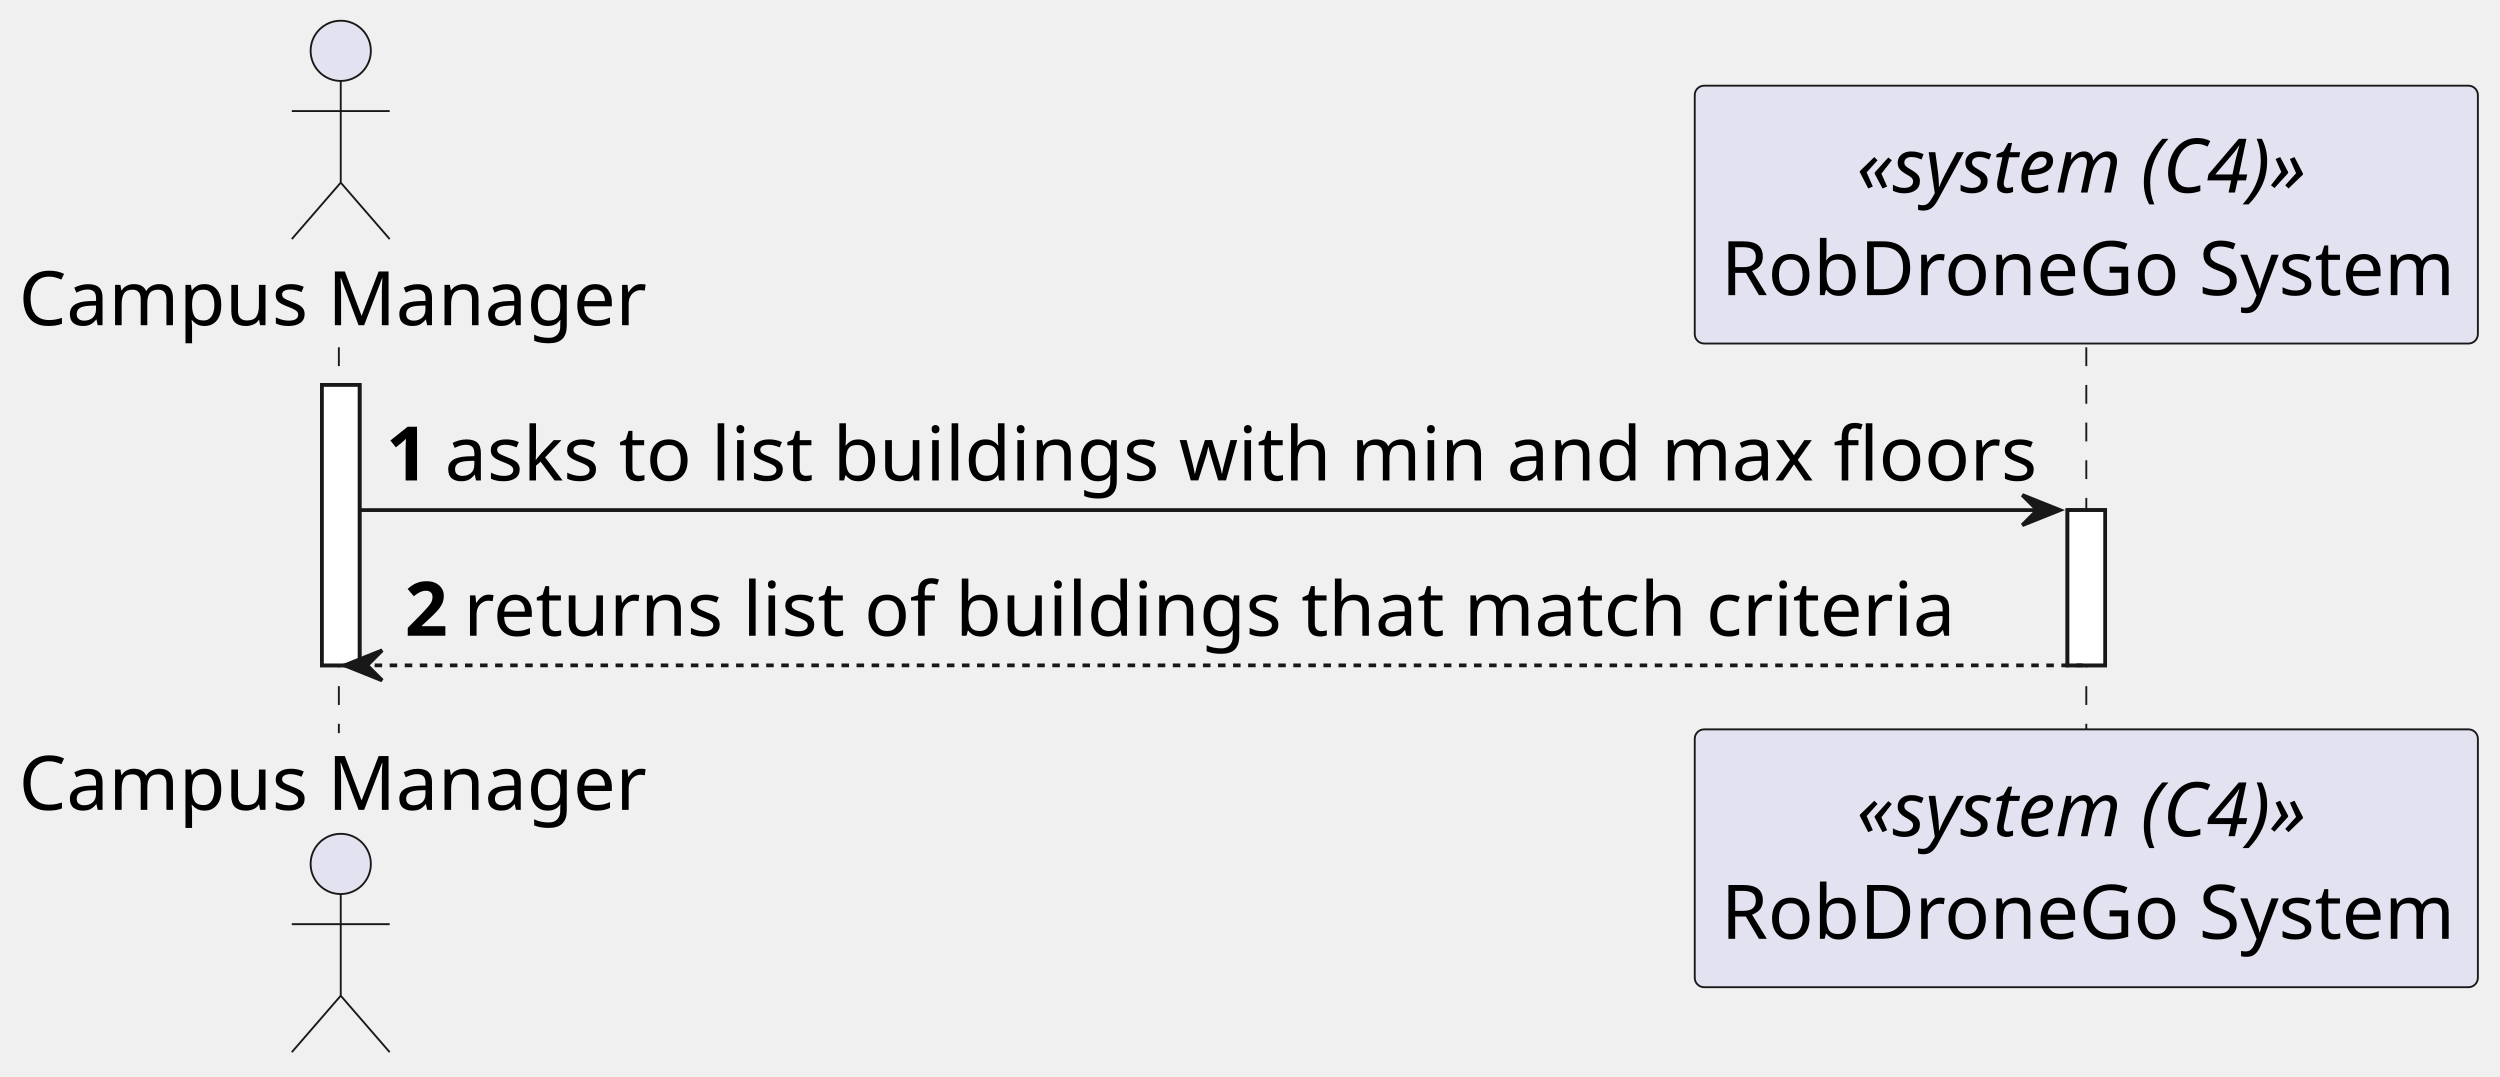
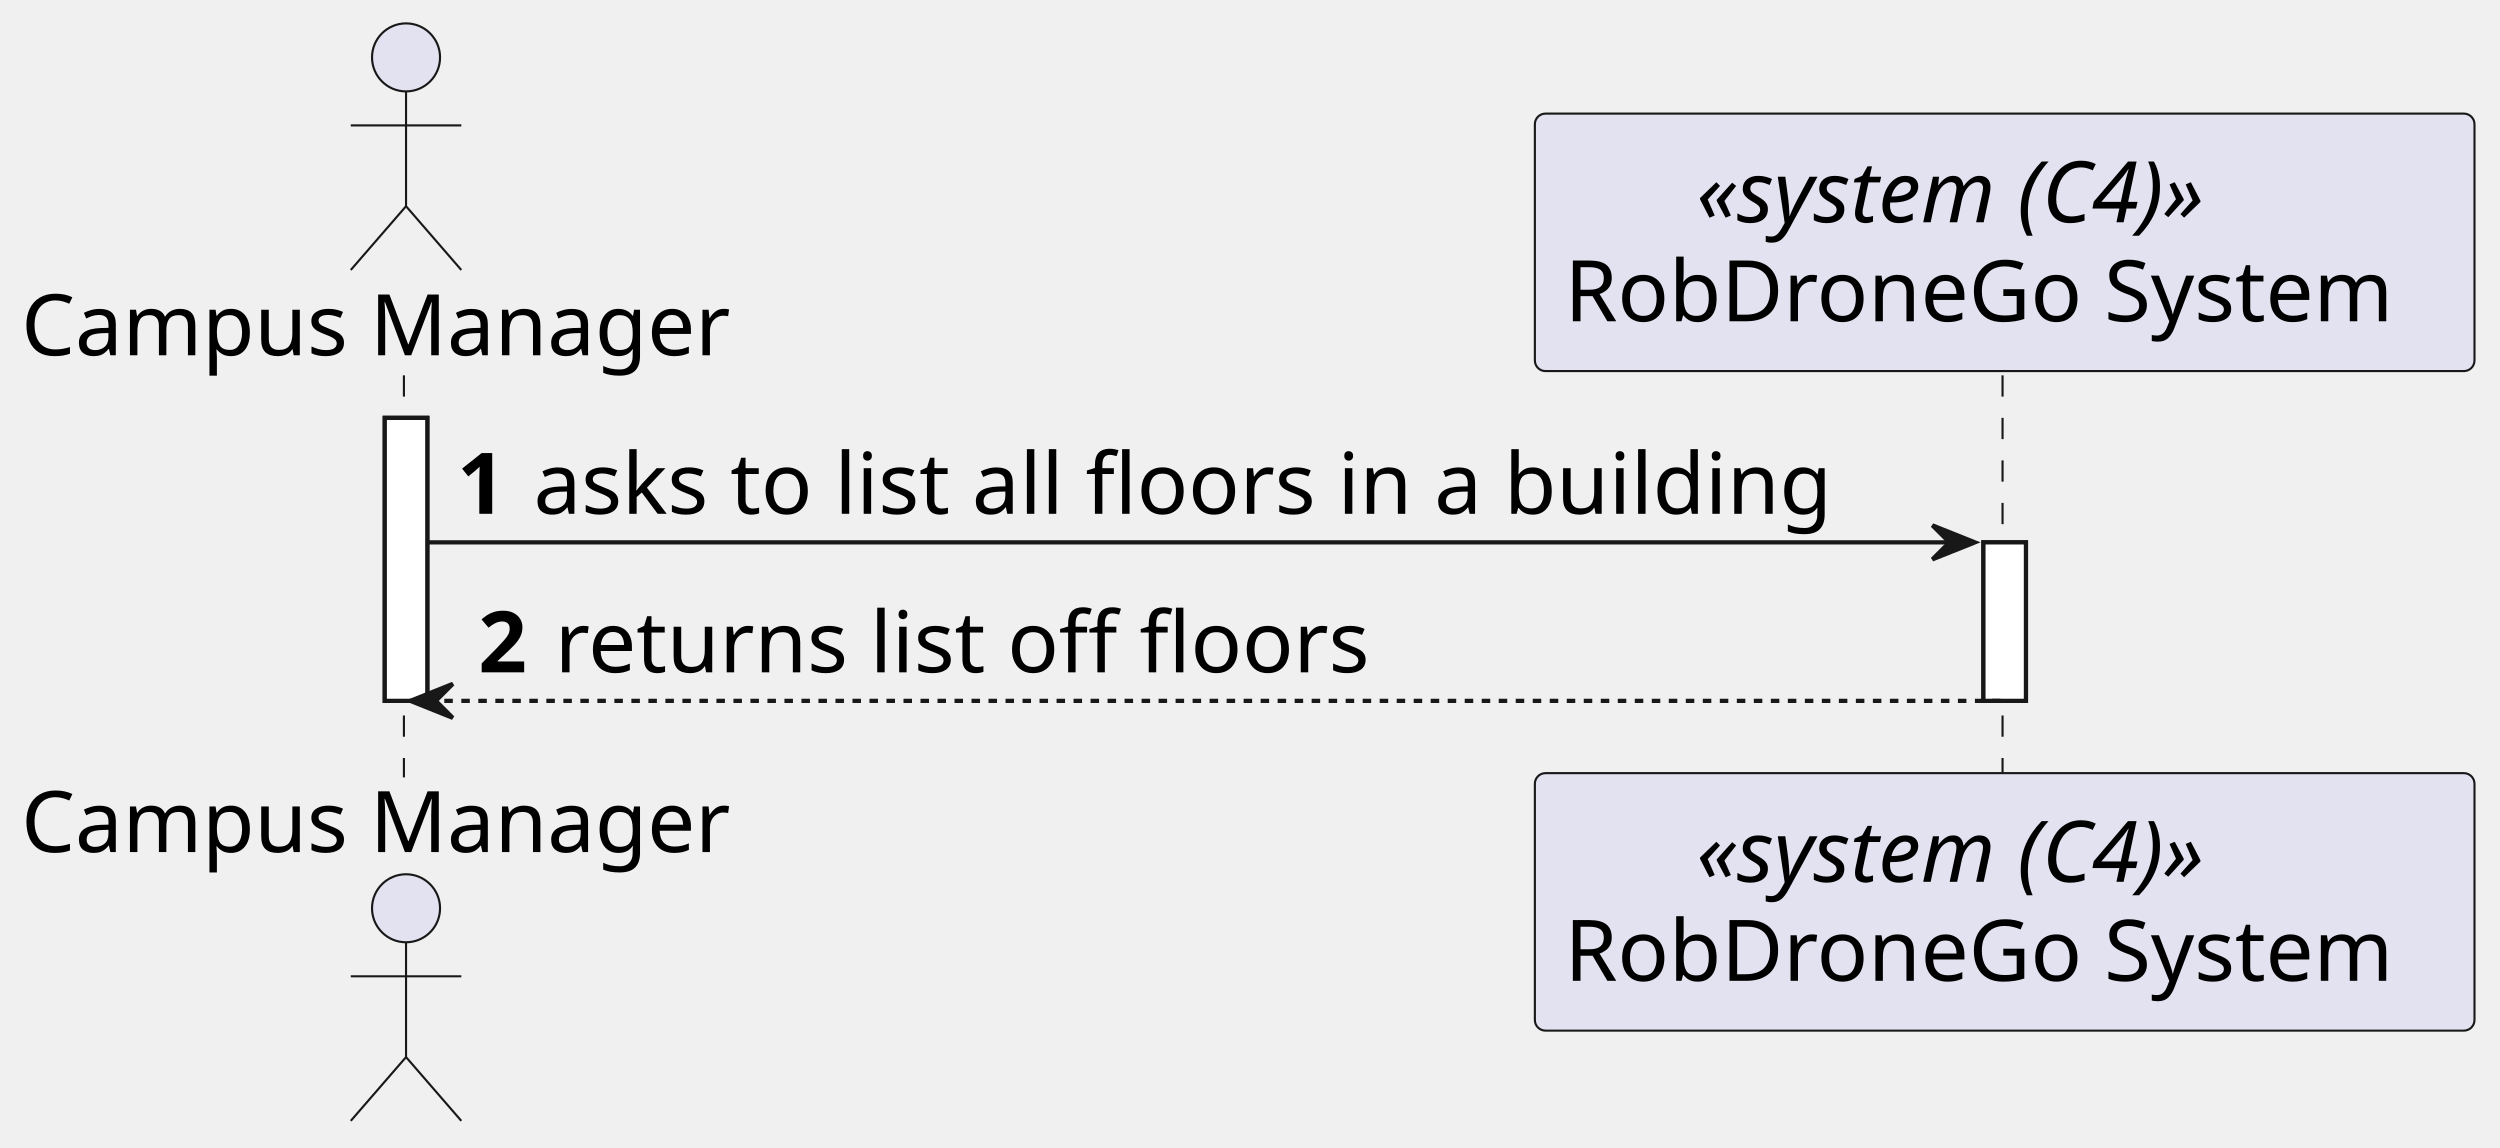
- <svg xmlns="http://www.w3.org/2000/svg" contentStyleType="text/css" height="286px" preserveAspectRatio="none" style="width:664px;height:286px;background:#FFFFFF;" version="1.1" viewBox="0 0 664 286" width="664px" zoomAndPan="magnify">
+ <svg xmlns="http://www.w3.org/2000/svg" contentStyleType="text/css" height="270px" preserveAspectRatio="none" style="width:588px;height:270px;background:#FFFFFF;" version="1.1" viewBox="0 0 588 270" width="588px" zoomAndPan="magnify">
  <defs />
  <g>
-     <rect fill="#FFFFFF" height="74.48" style="stroke:#181818;stroke-width:1.0;" width="10" x="85.5" y="102.24" />
-     <rect fill="#FFFFFF" height="41.24" style="stroke:#181818;stroke-width:1.0;" width="10" x="549.125" y="135.48" />
-     <line style="stroke:#181818;stroke-width:0.5;stroke-dasharray:5.0,5.0;" x1="90" x2="90" y1="92.24" y2="194.72" />
-     <line style="stroke:#181818;stroke-width:0.5;stroke-dasharray:5.0,5.0;" x1="554.125" x2="554.125" y1="92.24" y2="194.72" />
-     <text fill="#000000" font-family="sans-serif" font-size="20" lengthAdjust="spacing" textLength="165" x="5" y="86.38">Campus Manager</text>
-     <ellipse cx="90.5" cy="13.5" fill="#E2E2F0" rx="8" ry="8" style="stroke:#181818;stroke-width:0.5;" />
-     <path d="M90.5,21.5 L90.5,48.5 M77.5,29.5 L103.5,29.5 M90.5,48.5 L77.5,63.5 M90.5,48.5 L103.5,63.5 " fill="none" style="stroke:#181818;stroke-width:0.5;" />
-     <text fill="#000000" font-family="sans-serif" font-size="20" lengthAdjust="spacing" textLength="165" x="5" y="215.1">Campus Manager</text>
-     <ellipse cx="90.5" cy="229.46" fill="#E2E2F0" rx="8" ry="8" style="stroke:#181818;stroke-width:0.5;" />
-     <path d="M90.5,237.46 L90.5,264.46 M77.5,245.46 L103.5,245.46 M90.5,264.46 L77.5,279.46 M90.5,264.46 L103.5,279.46 " fill="none" style="stroke:#181818;stroke-width:0.5;" />
-     <rect fill="#E2E2F0" height="68.48" rx="2.5" ry="2.5" style="stroke:#181818;stroke-width:0.5;" width="208" x="450.125" y="22.76" />
-     <text fill="#000000" font-family="sans-serif" font-size="20" font-style="italic" lengthAdjust="spacing" textLength="122" x="493.125" y="51.14">«system (C4)»</text>
-     <text fill="#000000" font-family="sans-serif" font-size="20" lengthAdjust="spacing" textLength="194" x="457.125" y="78.38">RobDroneGo System</text>
-     <rect fill="#E2E2F0" height="68.48" rx="2.5" ry="2.5" style="stroke:#181818;stroke-width:0.5;" width="208" x="450.125" y="193.72" />
-     <text fill="#000000" font-family="sans-serif" font-size="20" font-style="italic" lengthAdjust="spacing" textLength="122" x="493.125" y="222.1">«system (C4)»</text>
-     <text fill="#000000" font-family="sans-serif" font-size="20" lengthAdjust="spacing" textLength="194" x="457.125" y="249.34">RobDroneGo System</text>
-     <rect fill="#FFFFFF" height="74.48" style="stroke:#181818;stroke-width:1.0;" width="10" x="85.5" y="102.24" />
-     <rect fill="#FFFFFF" height="41.24" style="stroke:#181818;stroke-width:1.0;" width="10" x="549.125" y="135.48" />
-     <polygon fill="#181818" points="537.125,131.48,547.125,135.48,537.125,139.48,541.125,135.48" style="stroke:#181818;stroke-width:1.0;" />
-     <line style="stroke:#181818;stroke-width:1.0;" x1="95.5" x2="543.125" y1="135.48" y2="135.48" />
-     <text fill="#000000" font-family="sans-serif" font-size="20" font-weight="bold" lengthAdjust="spacing" textLength="11.625" x="102.5" y="127.62">1</text>
-     <text fill="#000000" font-family="sans-serif" font-size="20" lengthAdjust="spacing" textLength="419" x="118.125" y="127.62">asks to list buildings with min and max floors</text>
-     <polygon fill="#181818" points="101.5,172.72,91.5,176.72,101.5,180.72,97.5,176.72" style="stroke:#181818;stroke-width:1.0;" />
-     <line style="stroke:#181818;stroke-width:1.0;stroke-dasharray:2.0,2.0;" x1="95.5" x2="553.125" y1="176.72" y2="176.72" />
-     <text fill="#000000" font-family="sans-serif" font-size="20" font-weight="bold" lengthAdjust="spacing" textLength="11.625" x="107.5" y="168.86">2</text>
-     <text fill="#000000" font-family="sans-serif" font-size="20" lengthAdjust="spacing" textLength="390" x="123.125" y="168.86">returns list of buildings that match criteria</text>
+     <rect fill="#FFFFFF" height="66.562" style="stroke:#181818;stroke-width:1.0;" width="10" x="90.5" y="98.281" />
+     <rect fill="#FFFFFF" height="37.281" style="stroke:#181818;stroke-width:1.0;" width="10" x="466.5" y="127.562" />
+     <line style="stroke:#181818;stroke-width:0.5;stroke-dasharray:5.0,5.0;" x1="95" x2="95" y1="88.281" y2="182.844" />
+     <line style="stroke:#181818;stroke-width:0.5;stroke-dasharray:5.0,5.0;" x1="471" x2="471" y1="88.281" y2="182.844" />
+     <text fill="#000000" font-family="sans-serif" font-size="20" lengthAdjust="spacing" textLength="175" x="5" y="83.564">Campus Manager</text>
+     <ellipse cx="95.5" cy="13.5" fill="#E2E2F0" rx="8" ry="8" style="stroke:#181818;stroke-width:0.5;" />
+     <path d="M95.5,21.5 L95.5,48.5 M82.5,29.5 L108.5,29.5 M95.5,48.5 L82.5,63.5 M95.5,48.5 L108.5,63.5 " fill="none" style="stroke:#181818;stroke-width:0.5;" />
+     <text fill="#000000" font-family="sans-serif" font-size="20" lengthAdjust="spacing" textLength="175" x="5" y="200.408">Campus Manager</text>
+     <ellipse cx="95.5" cy="213.625" fill="#E2E2F0" rx="8" ry="8" style="stroke:#181818;stroke-width:0.5;" />
+     <path d="M95.5,221.625 L95.5,248.625 M82.5,229.625 L108.5,229.625 M95.5,248.625 L82.5,263.625 M95.5,248.625 L108.5,263.625 " fill="none" style="stroke:#181818;stroke-width:0.5;" />
+     <rect fill="#E2E2F0" height="60.562" rx="2.5" ry="2.5" style="stroke:#181818;stroke-width:0.5;" width="221" x="361" y="26.719" />
+     <text fill="#000000" font-family="sans-serif" font-size="20" font-style="italic" lengthAdjust="spacing" textLength="145" x="399" y="52.283">«system (C4)»</text>
+     <text fill="#000000" font-family="sans-serif" font-size="20" lengthAdjust="spacing" textLength="207" x="368" y="75.564">RobDroneGo System</text>
+     <rect fill="#E2E2F0" height="60.562" rx="2.5" ry="2.5" style="stroke:#181818;stroke-width:0.5;" width="221" x="361" y="181.844" />
+     <text fill="#000000" font-family="sans-serif" font-size="20" font-style="italic" lengthAdjust="spacing" textLength="145" x="399" y="207.408">«system (C4)»</text>
+     <text fill="#000000" font-family="sans-serif" font-size="20" lengthAdjust="spacing" textLength="207" x="368" y="230.69">RobDroneGo System</text>
+     <rect fill="#FFFFFF" height="66.562" style="stroke:#181818;stroke-width:1.0;" width="10" x="90.5" y="98.281" />
+     <rect fill="#FFFFFF" height="37.281" style="stroke:#181818;stroke-width:1.0;" width="10" x="466.5" y="127.562" />
+     <polygon fill="#181818" points="454.5,123.562,464.5,127.562,454.5,131.562,458.5,127.562" style="stroke:#181818;stroke-width:1.0;" />
+     <line style="stroke:#181818;stroke-width:1.0;" x1="100.5" x2="460.5" y1="127.562" y2="127.562" />
+     <text fill="#000000" font-family="sans-serif" font-size="20" font-weight="bold" lengthAdjust="spacing" textLength="14" x="107.5" y="120.846">1</text>
+     <text fill="#000000" font-family="sans-serif" font-size="20" lengthAdjust="spacing" textLength="329" x="125.5" y="120.846">asks to list all floors in a building</text>
+     <polygon fill="#181818" points="106.5,160.844,96.5,164.844,106.5,168.844,102.5,164.844" style="stroke:#181818;stroke-width:1.0;" />
+     <line style="stroke:#181818;stroke-width:1.0;stroke-dasharray:2.0,2.0;" x1="100.5" x2="470.5" y1="164.844" y2="164.844" />
+     <text fill="#000000" font-family="sans-serif" font-size="20" font-weight="bold" lengthAdjust="spacing" textLength="14" x="112.5" y="158.127">2</text>
+     <text fill="#000000" font-family="sans-serif" font-size="20" lengthAdjust="spacing" textLength="201" x="130.5" y="158.127">returns list off floors</text>
  </g>
</svg>
